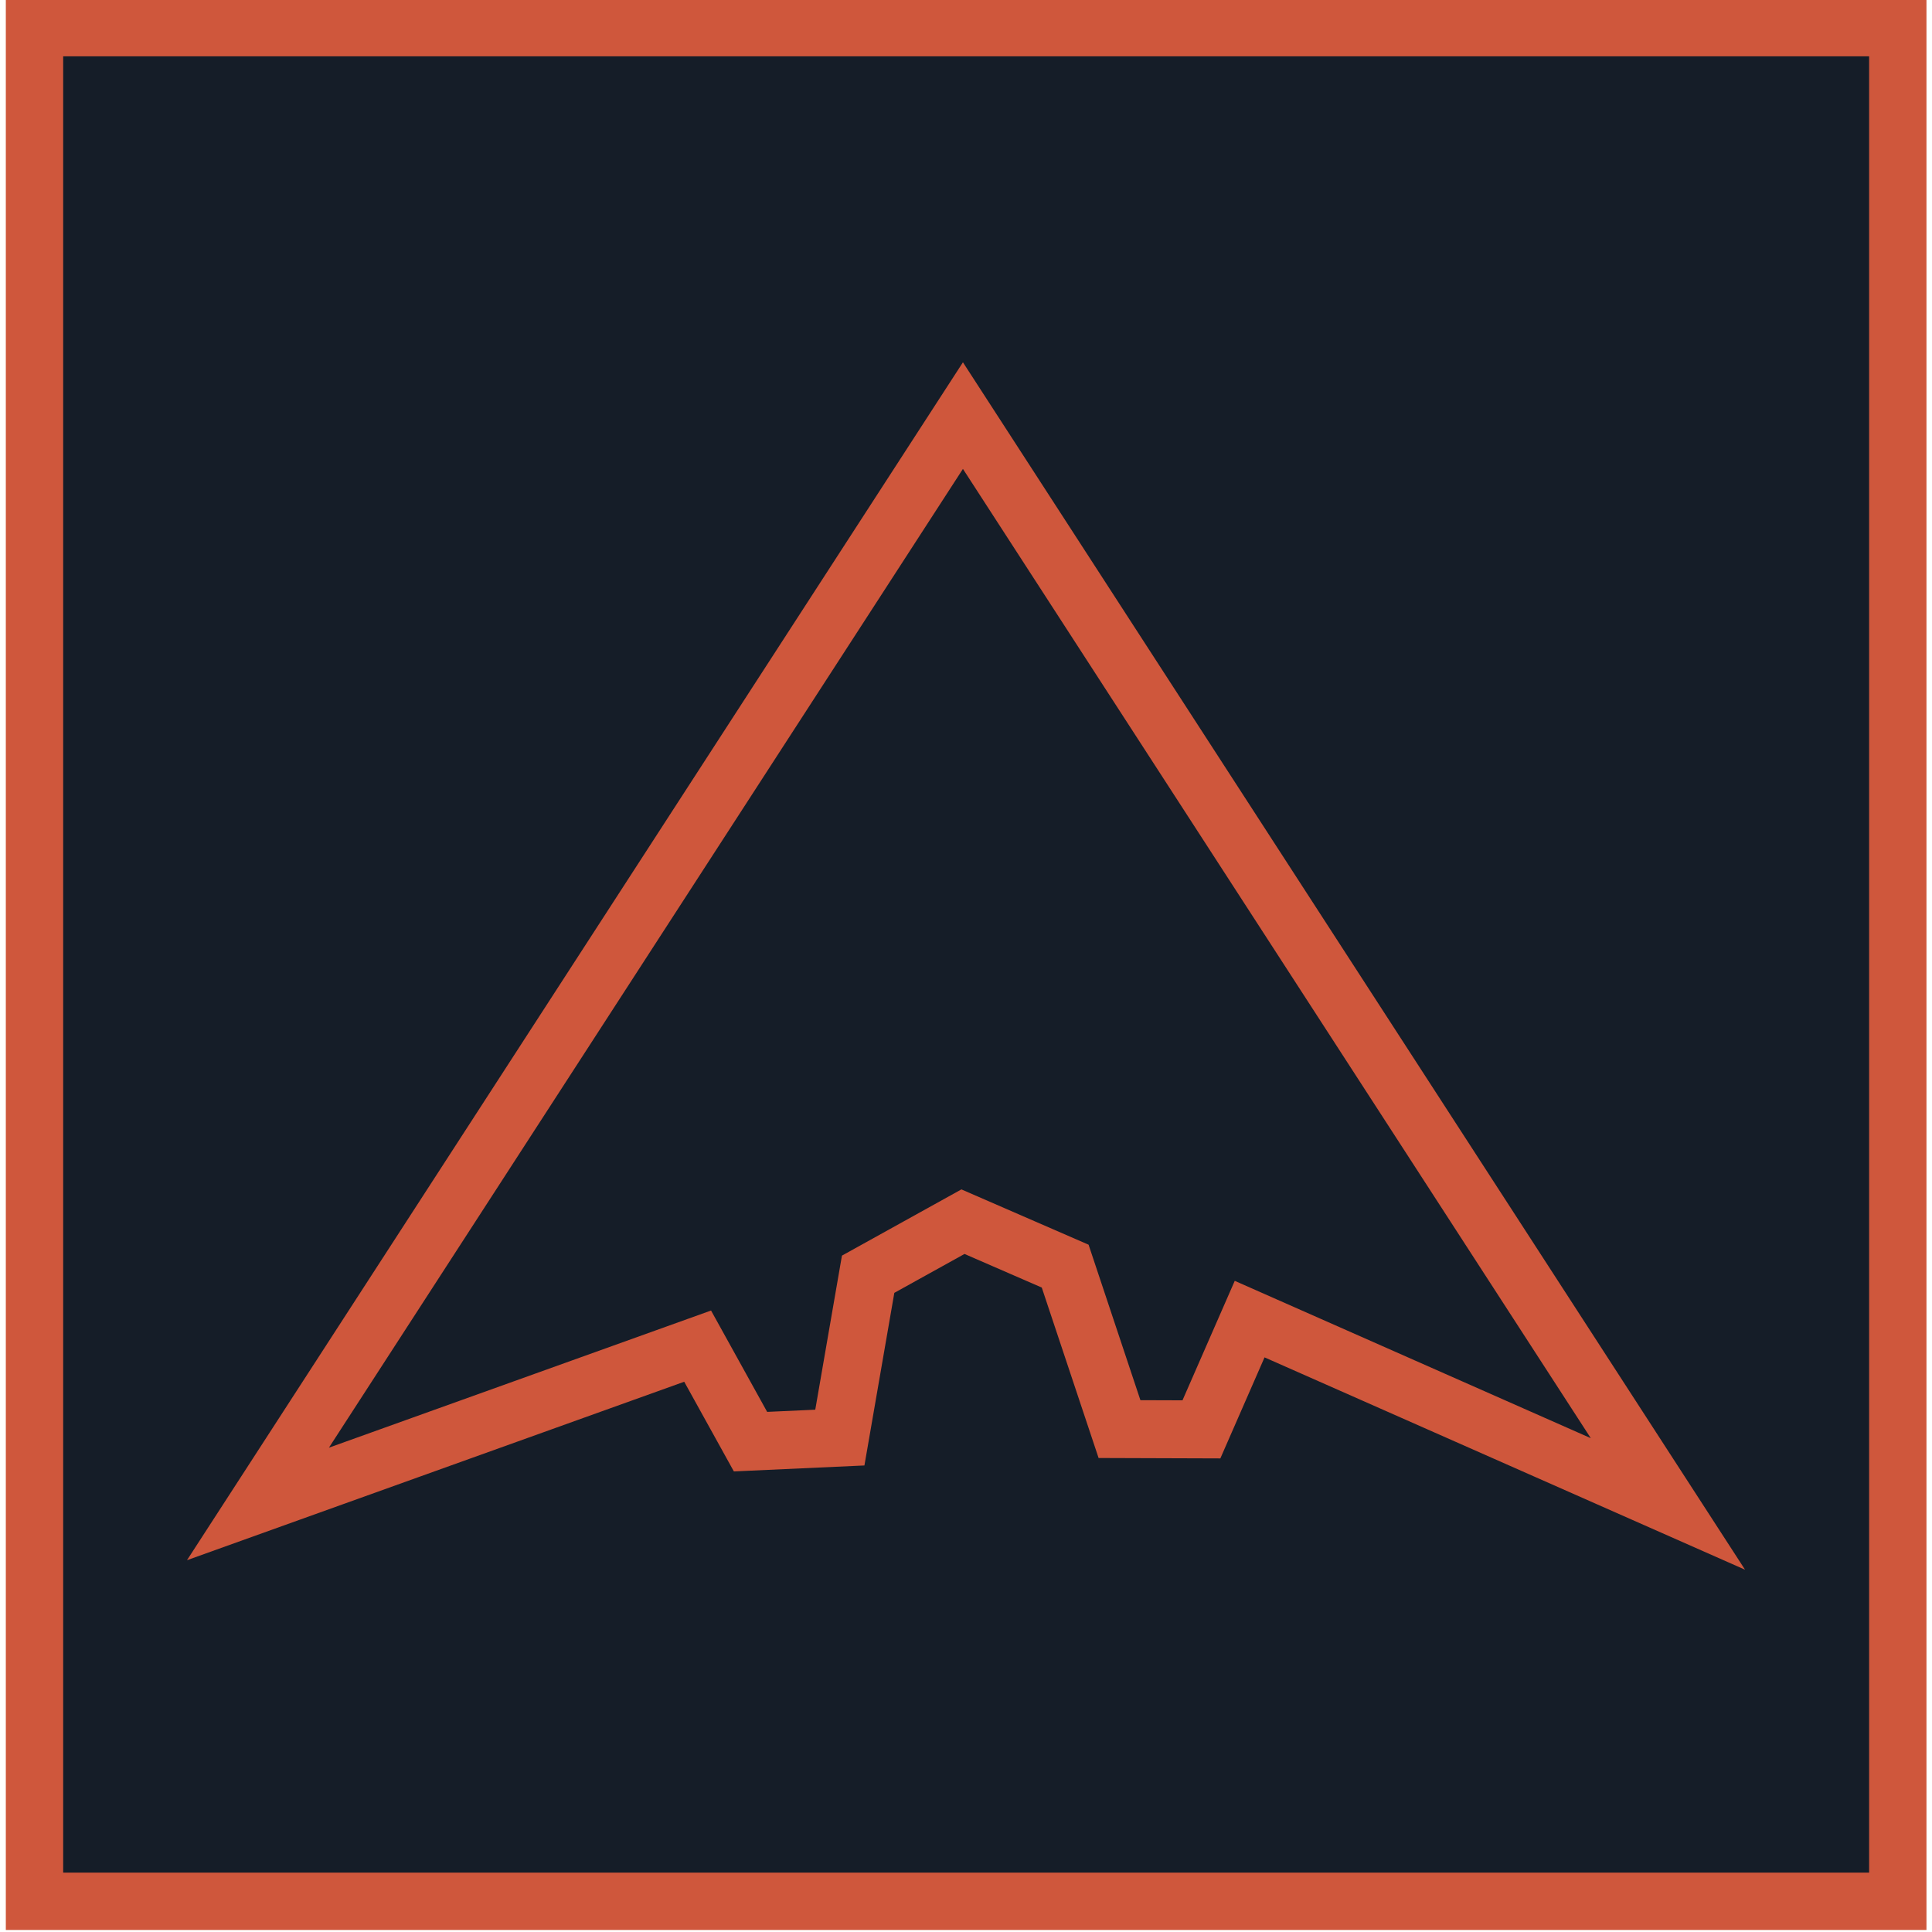
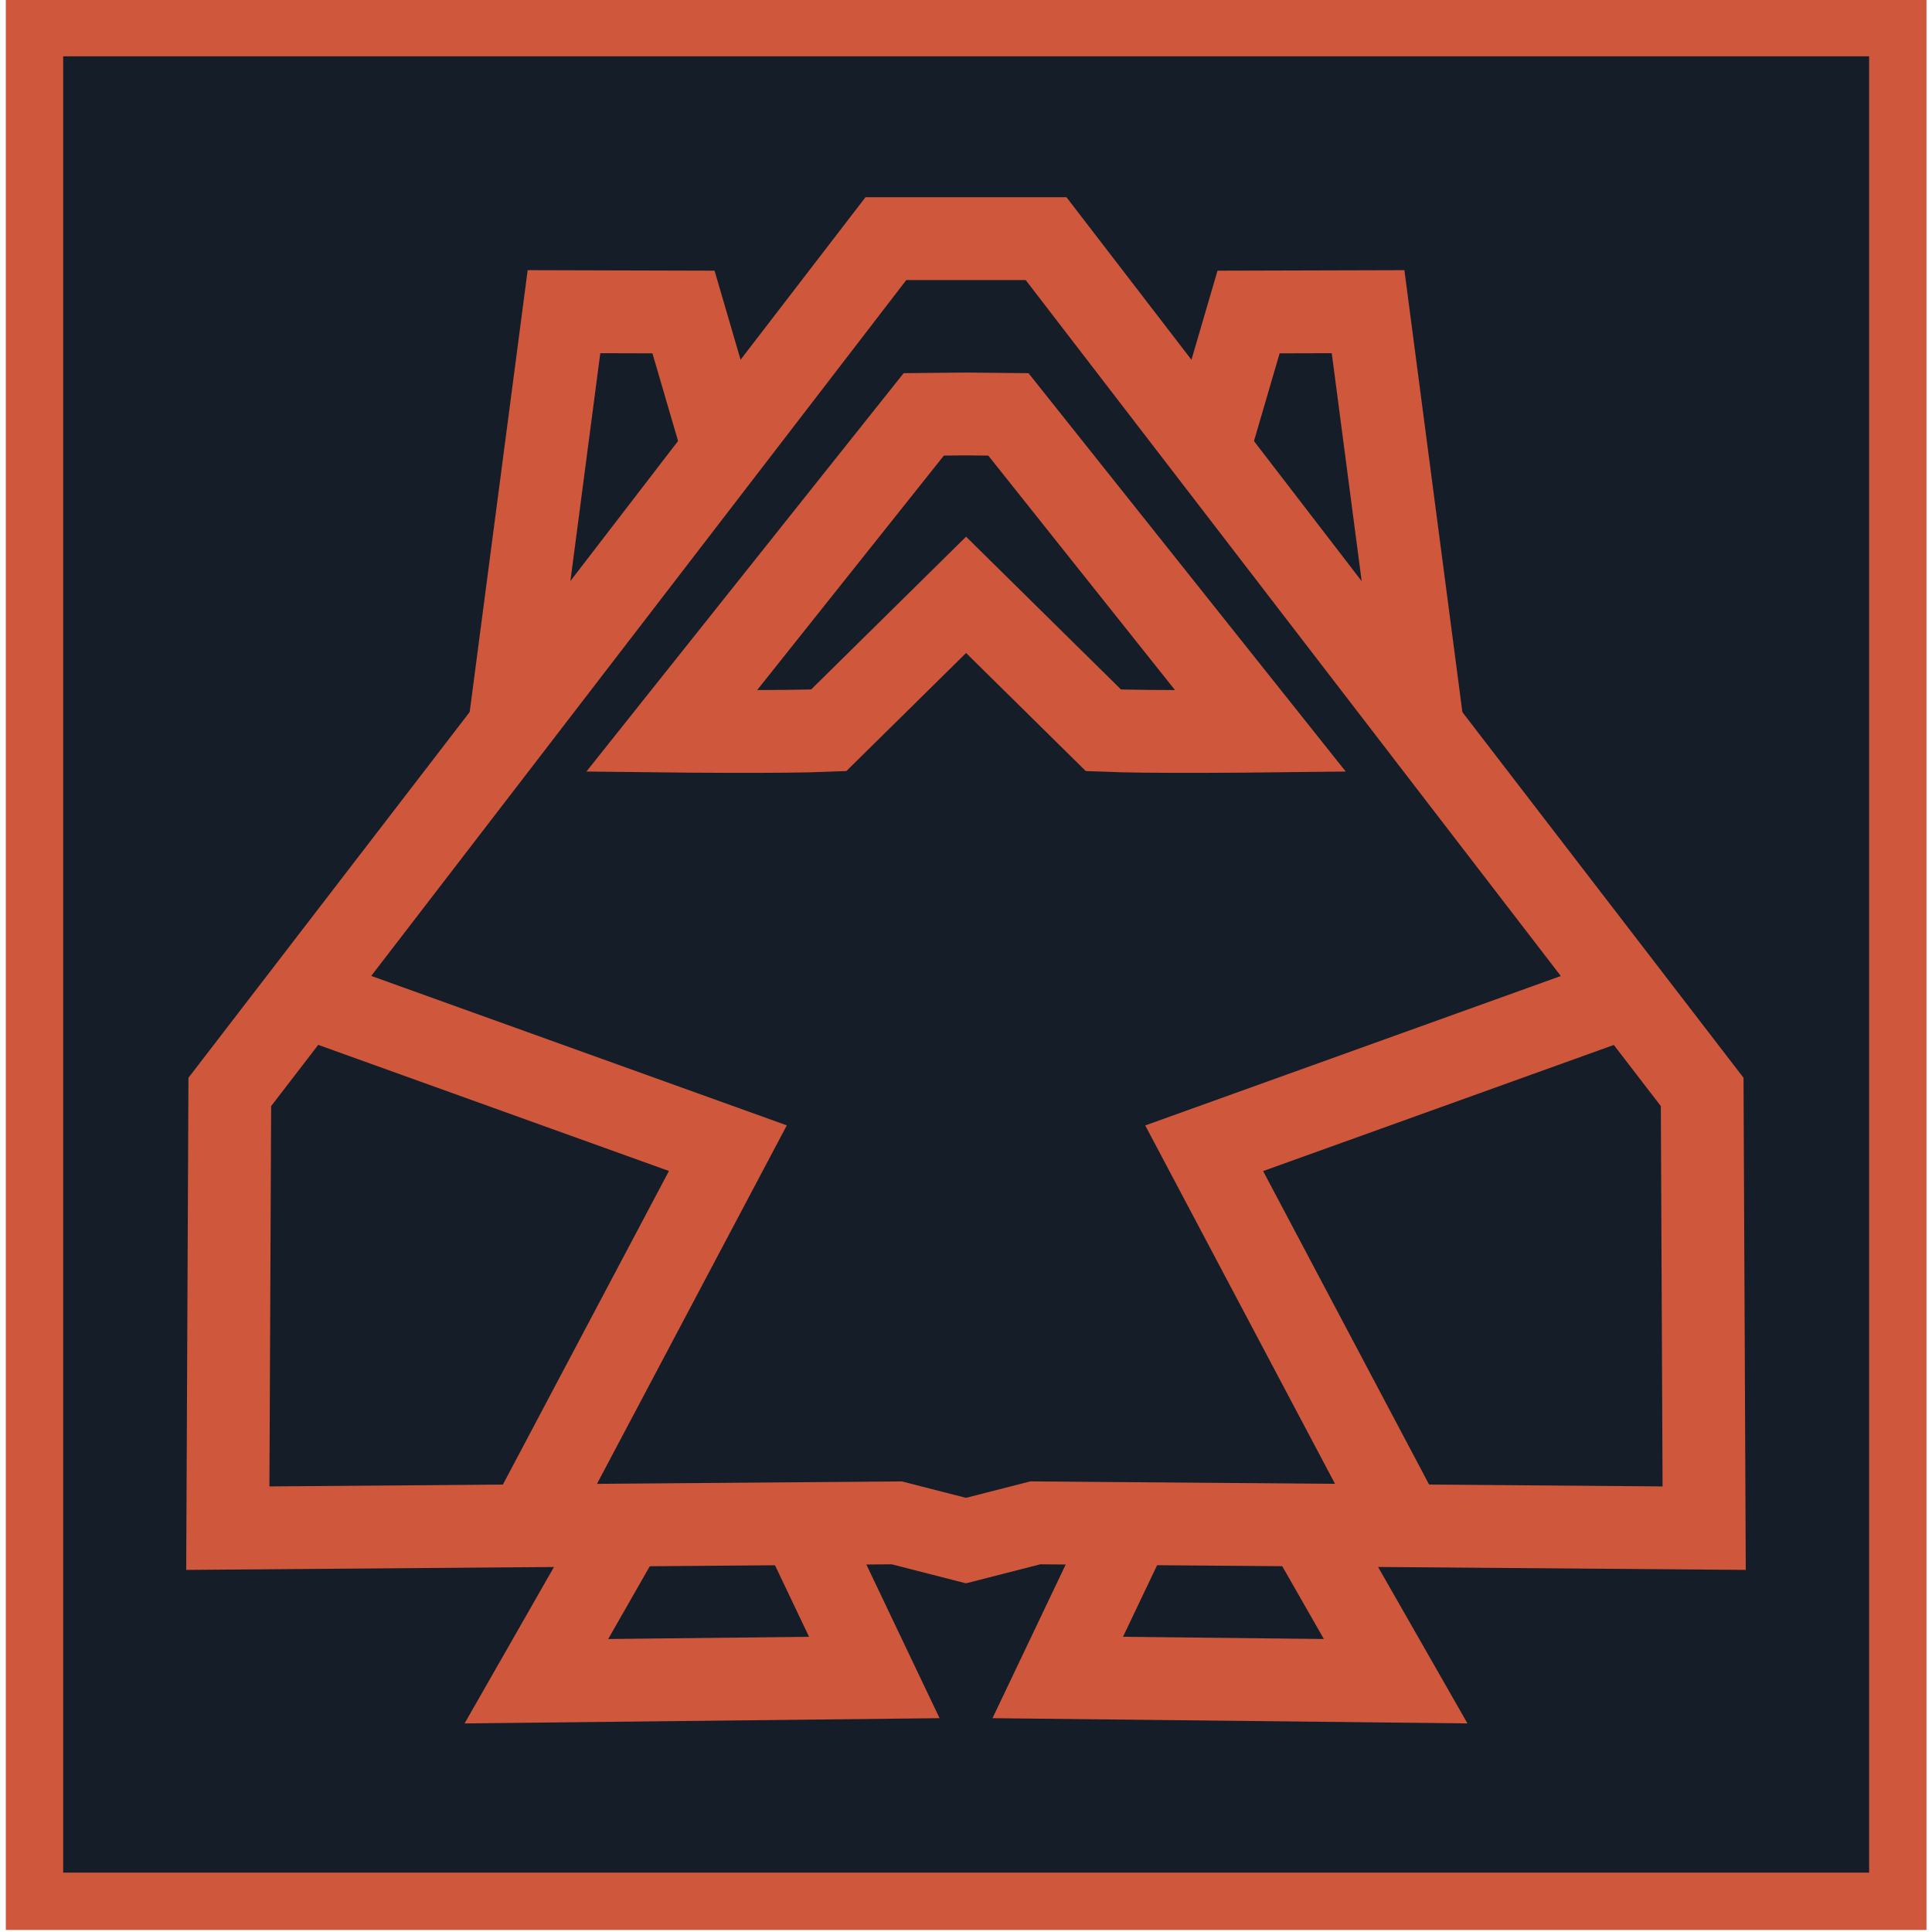
- <svg xmlns="http://www.w3.org/2000/svg" width="100mm" height="100mm" viewBox="0 0 100 100" version="1.1" id="svg1">
-   <defs id="defs1" />
-   <g id="layer1" transform="translate(-66.17367,-122.3873)">
-     <rect style="fill:#151d28;stroke:#cf573c;stroke-width:2.968;fill-opacity:1;stroke-opacity:1" id="rect1" width="96.444" height="96.98" x="67.959" y="123.818" transform="translate(-4.9999998e-7)" />
-     <path style="fill:#151d28;fill-opacity:1;stroke:#cf573c;stroke-width:3;stroke-dasharray:none;stroke-opacity:1" d="m 79.525,200.231 36.49,-56.332 36.49,56.332 -21.65,-9.567 -2.496,5.707 -4.24,-0.014 -2.812,-8.435 -5.291,-2.301 -4.908,2.721 -1.464,8.454 -4.624,0.211 -2.737,-4.944 z" id="path1" />
+ <svg xmlns="http://www.w3.org/2000/svg" width="377.953" height="377.953" viewBox="0 0 100 100" version="1.1" id="svg1">
+   <defs id="defs1">
+     </defs>
+   <g id="layer1" transform="translate(-66.17367,-122.3873)" style="display:inline">
+     <rect style="fill:#151d28;fill-opacity:1;stroke:#cf573c;stroke-width:2.968;stroke-opacity:1" id="rect1" width="96.444" height="96.98" x="67.959" y="123.818" />
+   </g>
+   <g id="layer2" style="stroke-width:1;stroke-dasharray:none" transform="matrix(4.286764,0,0,4.286799,-276.725,-515.0018)">
+     <path style="fill:#151d28;fill-opacity:1;fill-rule:nonzero;stroke:#cf573c;stroke-width:1;stroke-dasharray:none" d="m 72.118,138.532 -1.088,1.904 4.08,-0.045 -0.907,-1.904 m 6.114,0.045 1.088,1.904 -4.08,-0.045 0.907,-1.904" id="path11" />
+     <path style="fill:#151d28;fill-opacity:1;fill-rule:nonzero;stroke:#cf573c;stroke-width:1;stroke-dasharray:none" d="m 70.713,128.854 0.65,-4.954 1.443,0.004 0.513,1.754 m 8.403,3.196 -0.65,-4.954 -1.443,0.004 -0.513,1.754" id="path10" />
+     <path style="fill:#151d28;fill-opacity:1;fill-rule:nonzero;stroke:#cf573c;stroke-width:1;stroke-dasharray:none;stroke-opacity:1" d="m 76.217,138.738 -0.836,-0.214 -8.077,0.064 0.024,-5.267 7.922,-10.303 0.967,-2e-5 0.967,2e-5 7.922,10.303 0.024,5.267 -8.077,-0.064 z" id="path1" />
+     <path style="fill:none;stroke:#cf573c;stroke-width:1;stroke-dasharray:none" d="m 76.217,125.135 -0.51,0.005 -3.045,3.824 c 0,0 1.318,0.015 1.897,-0.009 l 1.659,-1.636 1.659,1.636 c 0.579,0.024 1.897,0.009 1.897,0.009 l -3.045,-3.824 z" id="path6" />
+     <path style="fill:none;stroke:#cf573c;stroke-width:1;stroke-dasharray:none" d="m 70.894,138.623 2.448,-4.623 -5.167,-1.858 m 13.366,6.482 -2.448,-4.623 5.167,-1.858" id="path9" />
  </g>
</svg>
